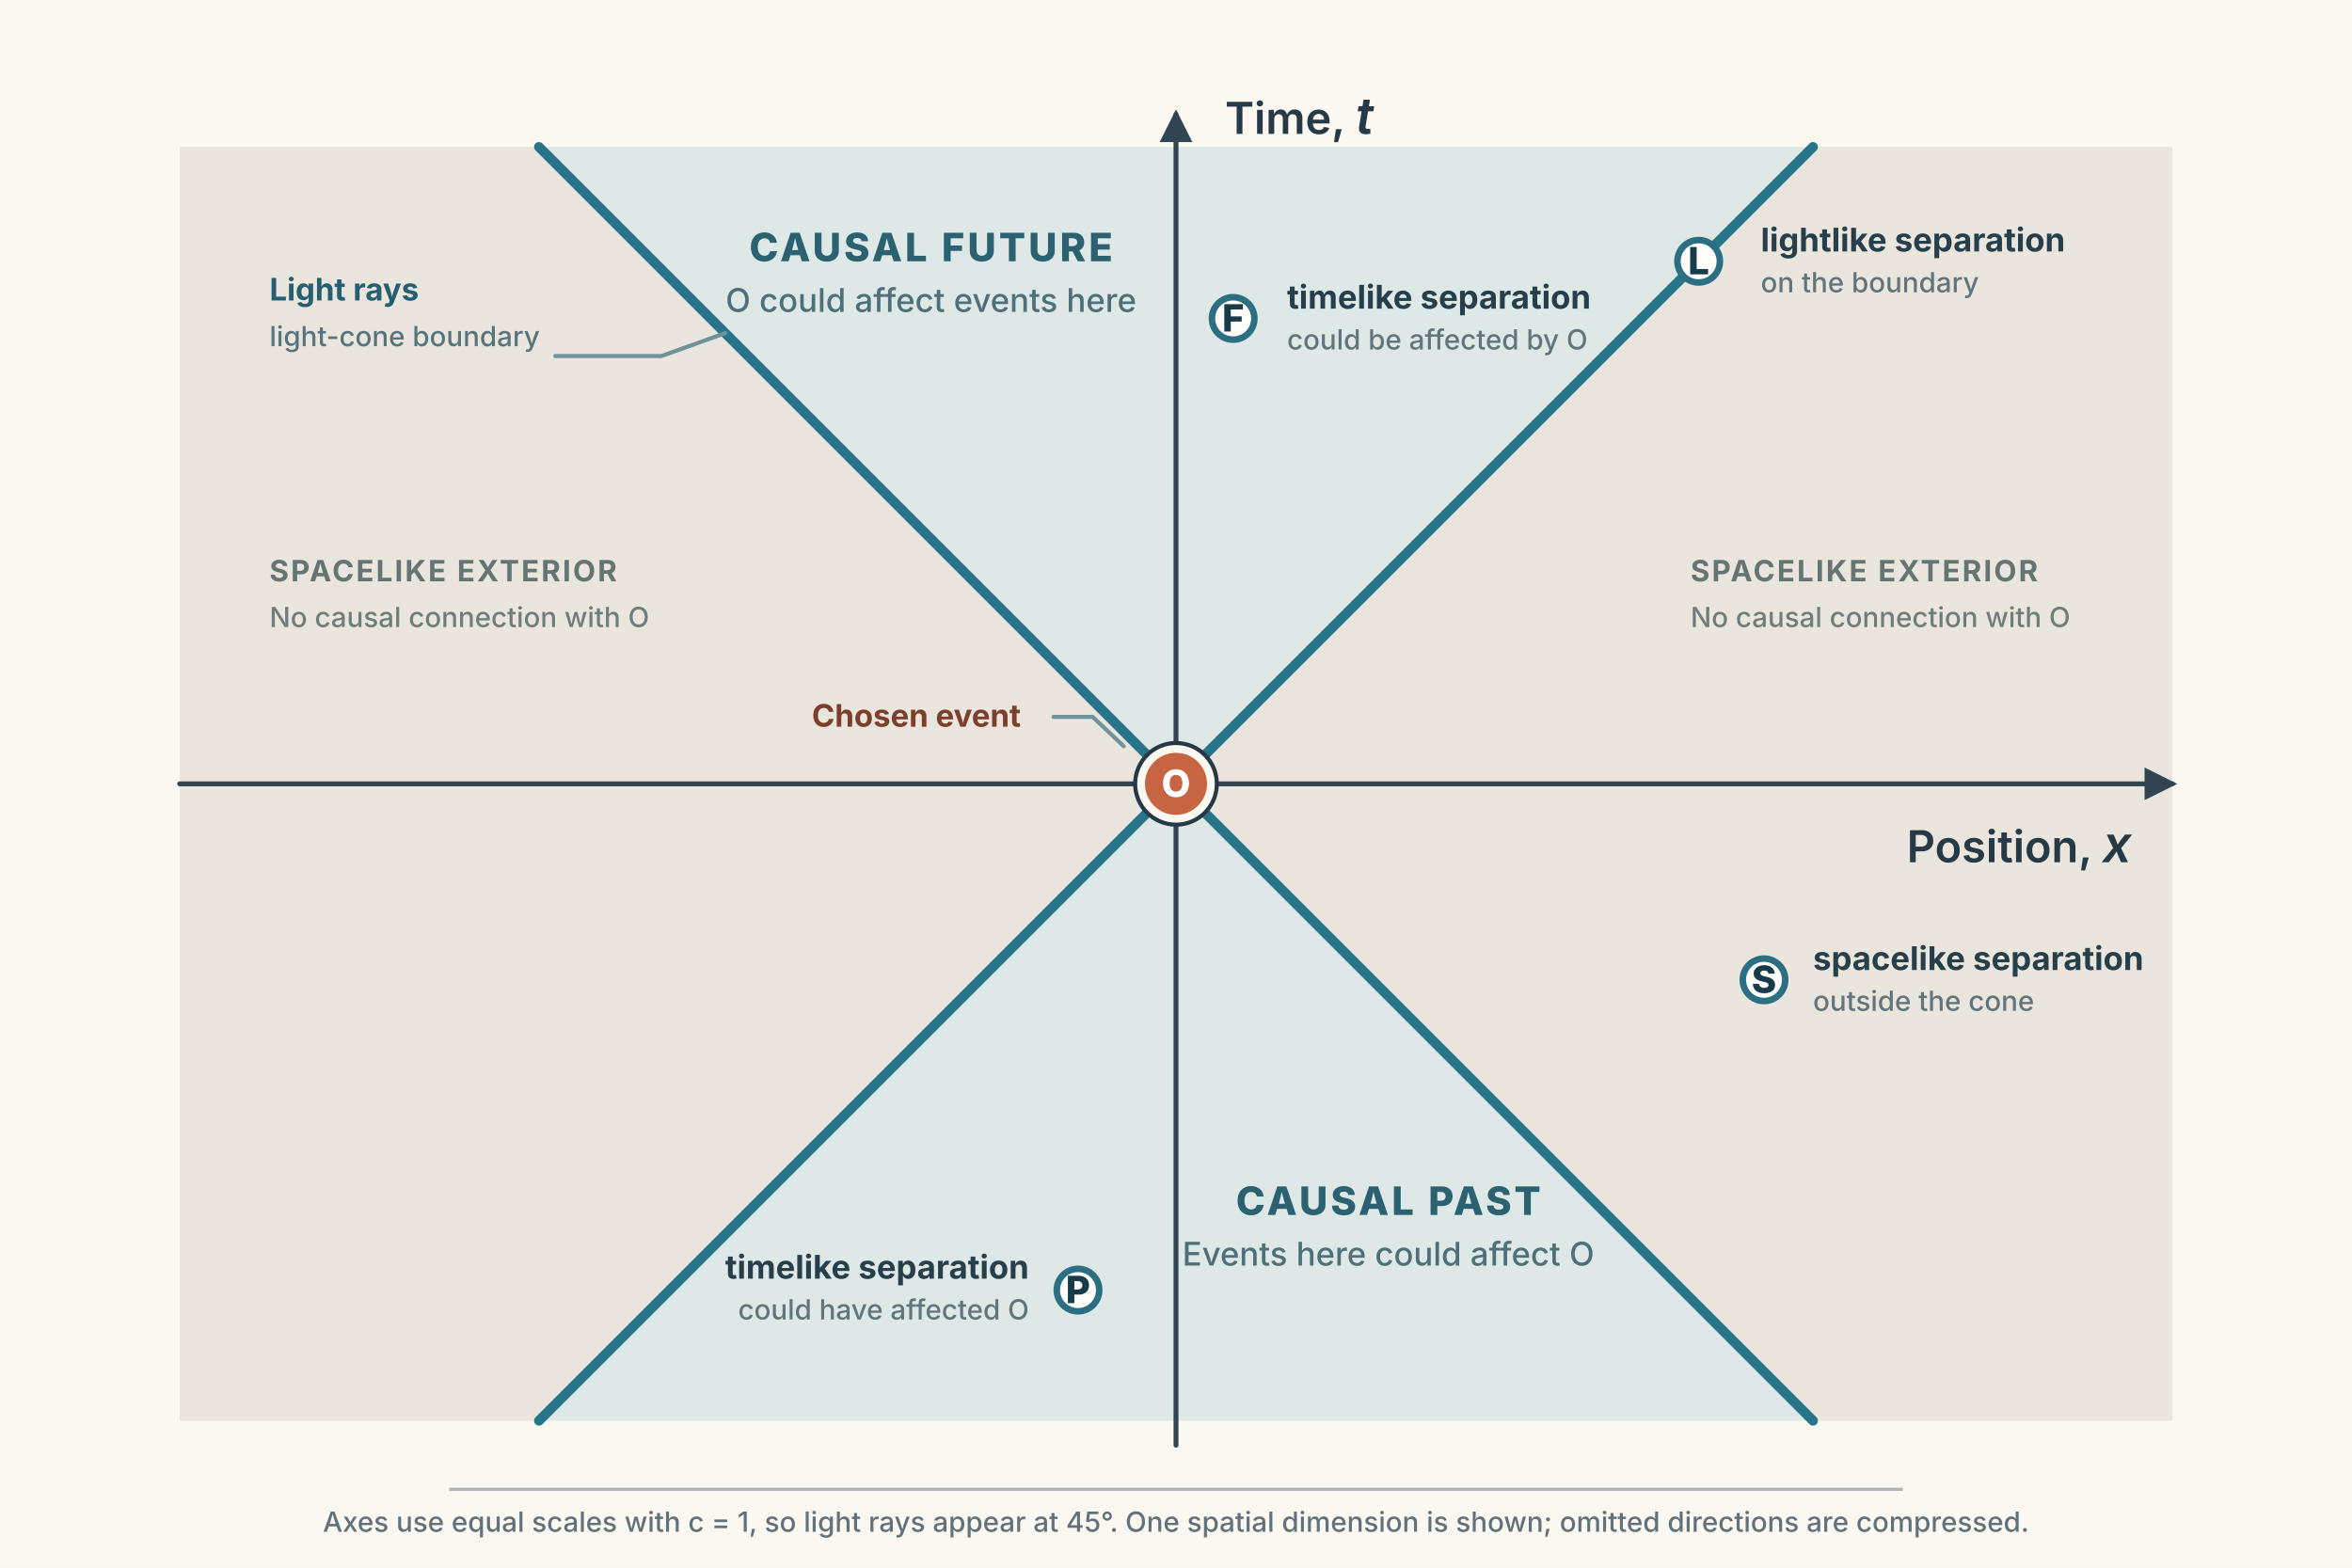
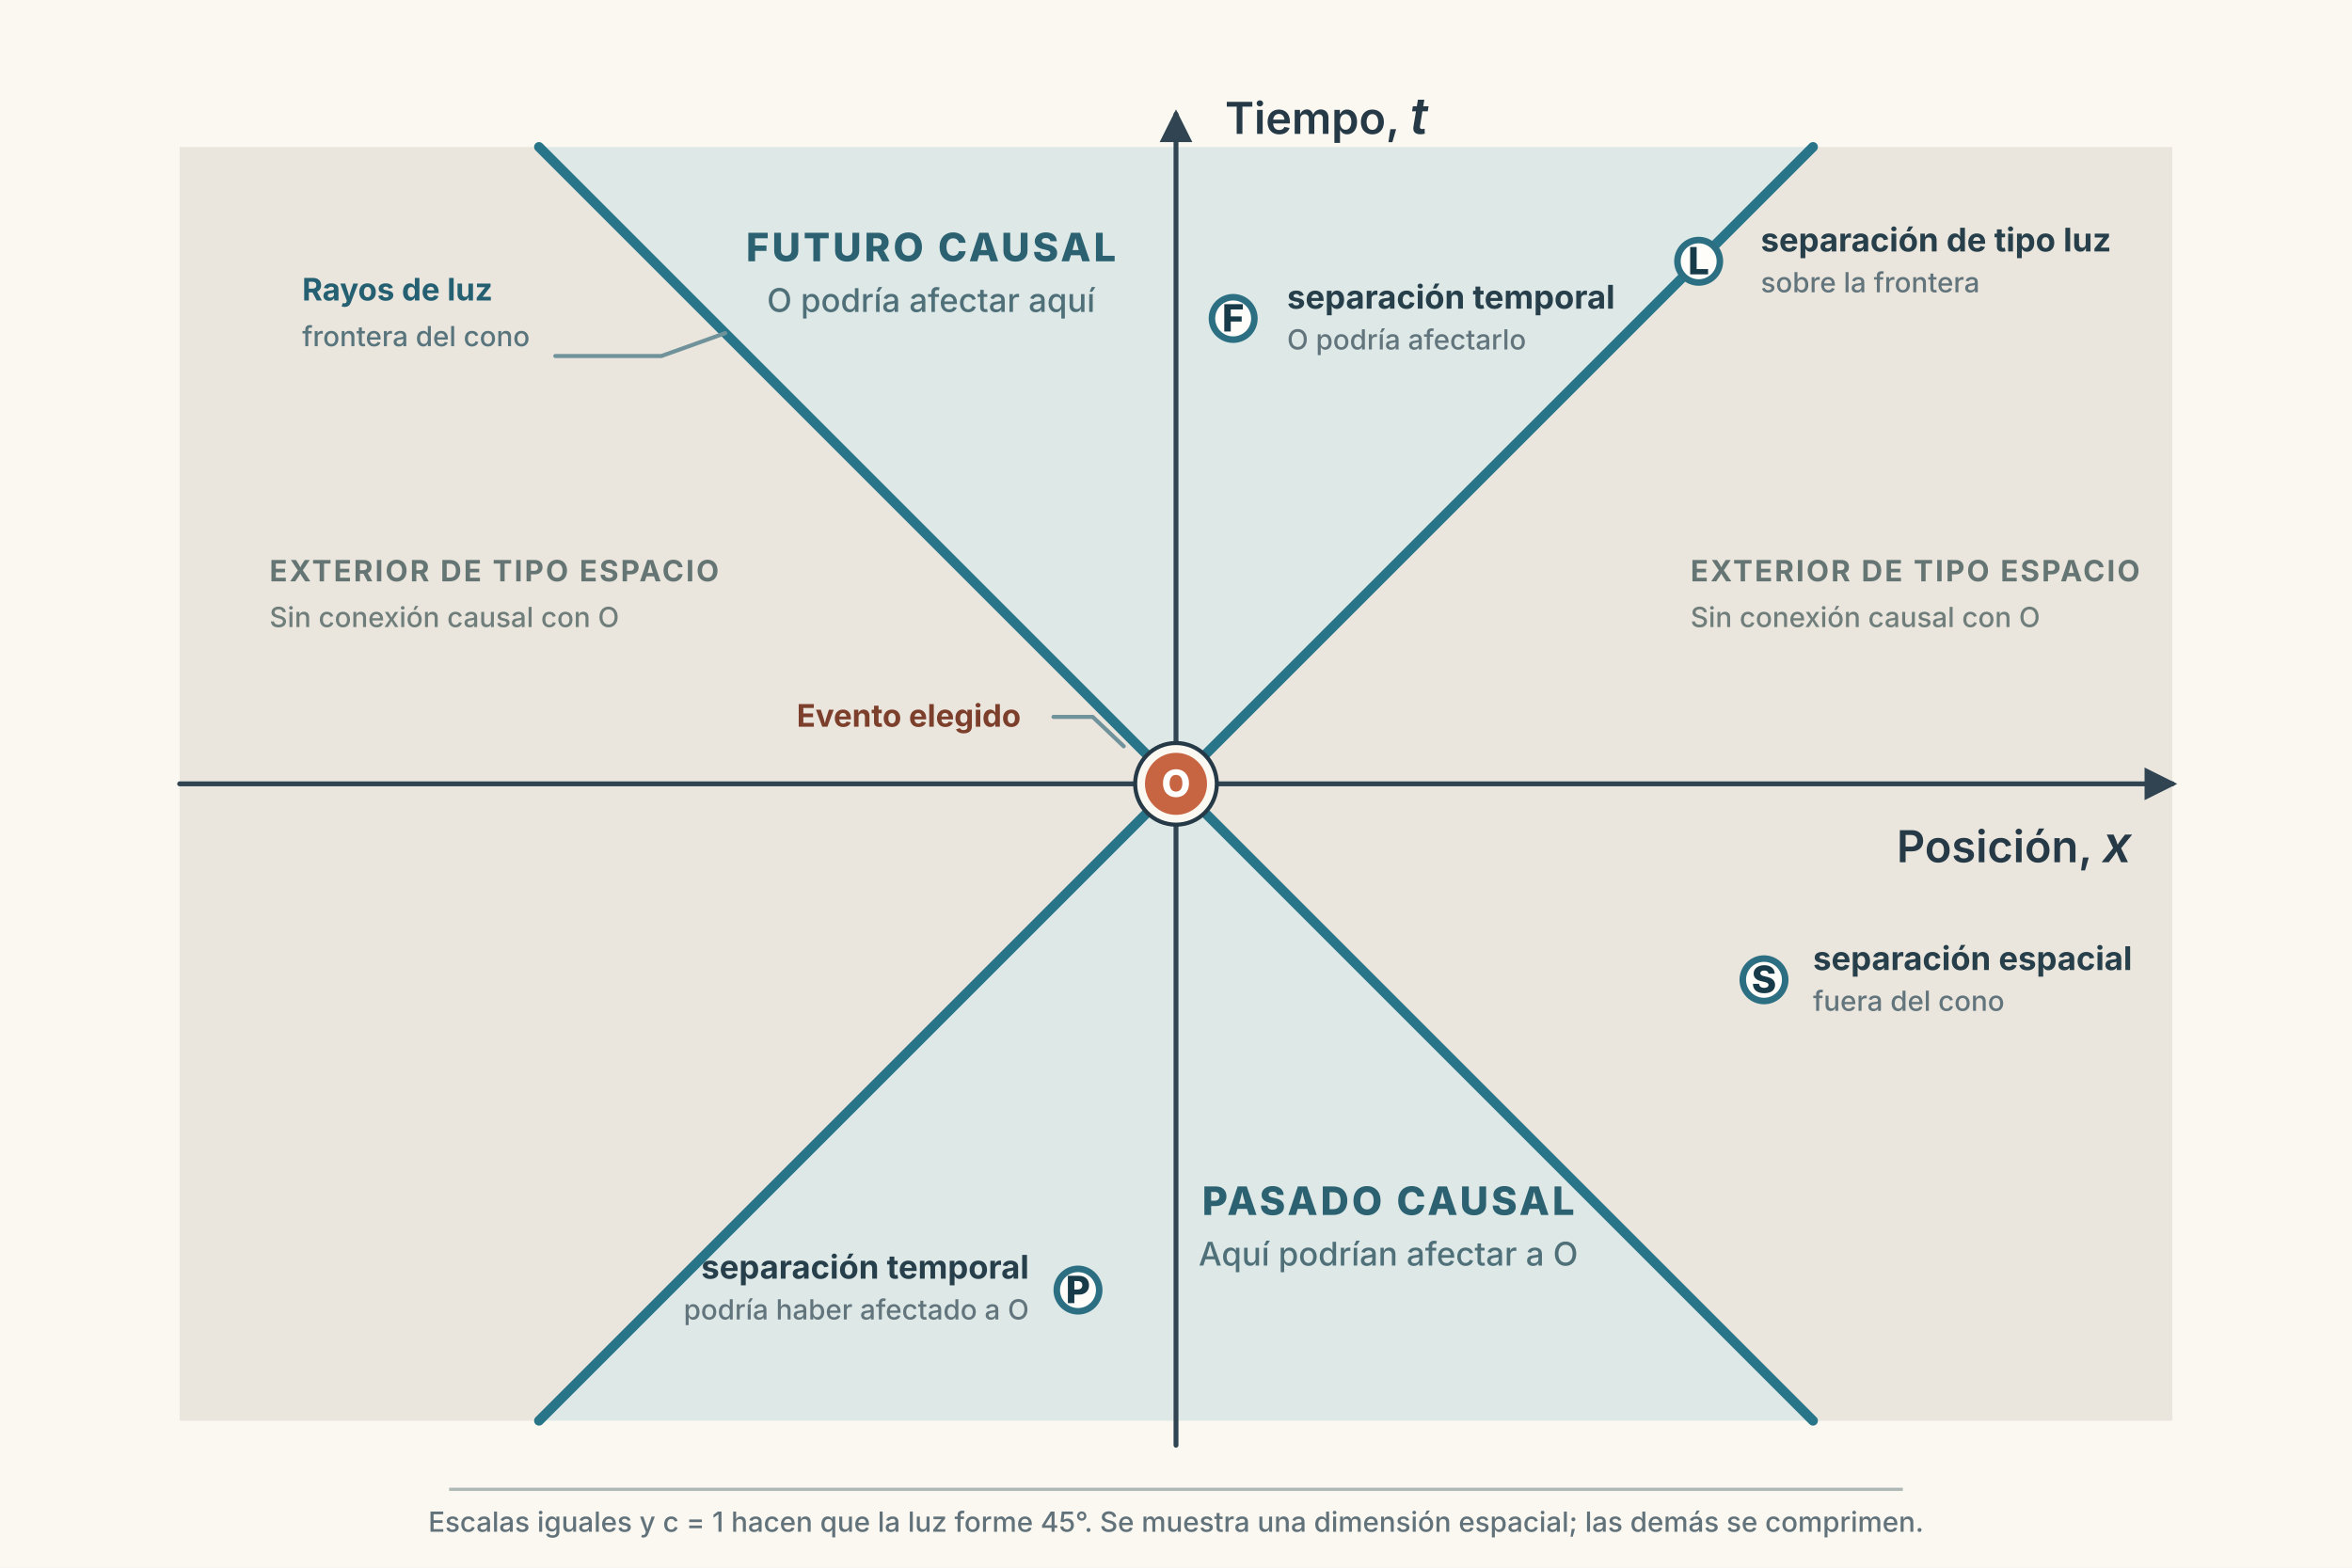
- <svg xmlns="http://www.w3.org/2000/svg" width="1440" height="960" viewBox="0 0 1440 960" role="img" aria-labelledby="diagram-title diagram-description" lang="en" xml:lang="en">
+ <svg xmlns="http://www.w3.org/2000/svg" width="1440" height="960" viewBox="0 0 1440 960" role="img" aria-labelledby="diagram-title diagram-description" lang="es" xml:lang="es">
  <defs>
    <marker id="axis-arrow" viewBox="0 0 10 10" refX="8.5" refY="5" markerUnits="userSpaceOnUse" markerWidth="20" markerHeight="20" orient="auto">
      <path d="M 0 0 L 10 5 L 0 10 Z" fill="#304452" />
    </marker>
    <style>
      text { font-family: system-ui, -apple-system, BlinkMacSystemFont, "Segoe UI", sans-serif; }
      .axis { fill: none; stroke: #304452; stroke-width: 3; stroke-linecap: round; }
      .axis-label { fill: #263946; font-size: 27px; font-weight: 600; }
      .axis-symbol { font-size: 31px; font-style: italic; }
      .exterior-fill { fill: #e4ded3; fill-opacity: 0.68; }
      .cone-fill { fill: #78b5c5; fill-opacity: 0.22; }
      .cone-boundary { fill: none; stroke: #28758a; stroke-width: 6; stroke-linecap: round; }
      .region-title { fill: #2b6171; font-size: 24px; font-weight: 760; letter-spacing: 0.075em; }
      .region-detail { fill: #4f6f79; font-size: 20px; font-weight: 500; }
      .exterior-title { fill: #647573; font-size: 18px; font-weight: 750; letter-spacing: 0.07em; }
      .exterior-detail { fill: #6f7e7b; font-size: 17px; font-weight: 500; }
      .boundary-label { fill: #245f72; font-size: 19px; font-weight: 650; }
      .boundary-detail { fill: #58747c; font-size: 17px; font-weight: 500; }
      .boundary-leader { fill: none; stroke: #6f929b; stroke-width: 2.5; stroke-linecap: round; stroke-linejoin: round; }
      .event-example circle { fill: #fffdfa; stroke: #2c6f82; stroke-width: 4; }
      .event-letter { fill: #173b48; font-size: 23px; font-weight: 800; }
      .event-label { fill: #263f4b; font-size: 20px; font-weight: 700; }
      .event-detail { fill: #62747c; font-size: 17px; font-weight: 500; }
      .event-o .halo { fill: #fbf8f1; stroke: #263946; stroke-width: 2.5; }
      .event-o .core { fill: #c76543; }
      .o-letter { fill: #fff; font-size: 23px; font-weight: 800; }
      .chosen-label { fill: #7c3f2c; font-size: 19px; font-weight: 750; }
      .note { fill: #62727a; font-size: 17px; font-weight: 500; }
      .note-rule { stroke: #aeb9b7; stroke-width: 2; }
    </style>
  </defs>
  <rect width="1440" height="960" fill="#fbf8f1" />
-   <g aria-label="Causal regions relative to event O">
+   <g aria-label="Regiones causales respecto del evento O">
    <path class="exterior-fill" d="M 110 90 L 330 90 L 720 480 L 330 870 L 110 870 Z" />
    <path class="exterior-fill" d="M 1330 90 L 1110 90 L 720 480 L 1110 870 L 1330 870 Z" />
    <path class="cone-fill" d="M 330 90 L 720 480 L 1110 90 Z" />
    <path class="cone-fill" d="M 720 480 L 330 870 L 1110 870 Z" />
  </g>
-   <g aria-label="Spacetime axes">
+   <g aria-label="Ejes del espaciotiempo">
    <path class="axis" d="M 110 480 L 1330 480" marker-end="url(#axis-arrow)" />
    <path class="axis" d="M 720 885 L 720 70" marker-end="url(#axis-arrow)" />
-     <text class="axis-label" x="1305" y="528" text-anchor="end">Position, <tspan class="axis-symbol">x</tspan>
+     <text class="axis-label" x="1305" y="528" text-anchor="end">Posición, <tspan class="axis-symbol">x</tspan>
    </text>
-     <text class="axis-label" x="750" y="82">Time, <tspan class="axis-symbol">t</tspan>
+     <text class="axis-label" x="750" y="82">Tiempo, <tspan class="axis-symbol">t</tspan>
    </text>
  </g>
-   <g aria-label="Light rays and light-cone boundary">
+   <g aria-label="Rayos de luz y frontera del cono de luz">
    <path class="cone-boundary" d="M 330 90 L 720 480 L 1110 90" />
    <path class="cone-boundary" d="M 330 870 L 720 480 L 1110 870" />
    <path class="boundary-leader" d="M 340 218 L 405 218 L 444 204" />
-     <text class="boundary-label" x="165" y="184">Light rays</text>
-     <text class="boundary-detail" x="165" y="212">light-cone boundary</text>
+     <text class="boundary-label" x="185" y="184">Rayos de luz</text>
+     <text class="boundary-detail" x="185" y="212">frontera del cono</text>
  </g>
  <g>
-     <text class="region-title" x="570" y="160" text-anchor="middle">CAUSAL FUTURE</text>
-     <text class="region-detail" x="570" y="191" text-anchor="middle">O could affect events here</text>
-     <text class="region-title" x="850" y="744" text-anchor="middle">CAUSAL PAST</text>
-     <text class="region-detail" x="850" y="775" text-anchor="middle">Events here could affect O</text>
-     <text class="exterior-title" x="165" y="356">SPACELIKE EXTERIOR</text>
-     <text class="exterior-detail" x="165" y="384">No causal connection with O</text>
-     <text class="exterior-title" x="1035" y="356">SPACELIKE EXTERIOR</text>
-     <text class="exterior-detail" x="1035" y="384">No causal connection with O</text>
+     <text class="region-title" x="570" y="160" text-anchor="middle">FUTURO CAUSAL</text>
+     <text class="region-detail" x="570" y="191" text-anchor="middle">O podría afectar aquí</text>
+     <text class="region-title" x="850" y="744" text-anchor="middle">PASADO CAUSAL</text>
+     <text class="region-detail" x="850" y="775" text-anchor="middle">Aquí podrían afectar a O</text>
+     <text class="exterior-title" x="165" y="356">EXTERIOR DE TIPO ESPACIO</text>
+     <text class="exterior-detail" x="165" y="384">Sin conexión causal con O</text>
+     <text class="exterior-title" x="1035" y="356">EXTERIOR DE TIPO ESPACIO</text>
+     <text class="exterior-detail" x="1035" y="384">Sin conexión causal con O</text>
  </g>
-   <g aria-label="Example events and their separation from O">
+   <g aria-label="Eventos de ejemplo y su separación respecto de O">
    <g class="event-example" transform="translate(755 195)">
      <circle r="13" />
      <text class="event-letter" x="0" y="8" text-anchor="middle">F</text>
-       <text class="event-label" x="33" y="-6">timelike separation</text>
-       <text class="event-detail" x="33" y="19">could be affected by O</text>
+       <text class="event-label" x="33" y="-6">separación temporal</text>
+       <text class="event-detail" x="33" y="19">O podría afectarlo</text>
    </g>
    <g class="event-example" transform="translate(660 790)">
      <circle r="13" />
      <text class="event-letter" x="0" y="8" text-anchor="middle">P</text>
-       <text class="event-label" x="-30" y="-7" text-anchor="end">timelike separation</text>
-       <text class="event-detail" x="-30" y="18" text-anchor="end">could have affected O</text>
+       <text class="event-label" x="-30" y="-7" text-anchor="end">separación temporal</text>
+       <text class="event-detail" x="-30" y="18" text-anchor="end">podría haber afectado a O</text>
    </g>
    <g class="event-example" transform="translate(1040 160)">
      <circle r="13" />
      <text class="event-letter" x="0" y="8" text-anchor="middle">L</text>
-       <text class="event-label" x="38" y="-6">lightlike separation</text>
-       <text class="event-detail" x="38" y="19">on the boundary</text>
+       <text class="event-label" x="38" y="-6">separación de tipo luz</text>
+       <text class="event-detail" x="38" y="19">sobre la frontera</text>
    </g>
    <g class="event-example" transform="translate(1080 600)">
      <circle r="13" />
      <text class="event-letter" x="0" y="8" text-anchor="middle">S</text>
-       <text class="event-label" x="30" y="-6">spacelike separation</text>
-       <text class="event-detail" x="30" y="19">outside the cone</text>
+       <text class="event-label" x="30" y="-6">separación espacial</text>
+       <text class="event-detail" x="30" y="19">fuera del cono</text>
    </g>
    <g class="event-o" transform="translate(720 480)">
      <circle class="halo" r="25" />
      <circle class="core" r="19" />
      <text class="o-letter" x="0" y="8" text-anchor="middle">O</text>
    </g>
    <path class="boundary-leader" d="M 645 439 L 669 439 L 688 457" />
-     <text class="chosen-label" x="625" y="445" text-anchor="end">Chosen event</text>
+     <text class="chosen-label" x="625" y="445" text-anchor="end">Evento elegido</text>
  </g>
  <g>
    <path class="note-rule" d="M 275 912 L 1165 912" />
-     <text class="note" x="720" y="938" text-anchor="middle">Axes use equal scales with c = 1, so light rays appear at 45°. One spatial dimension is shown; omitted directions are compressed.</text>
+     <text class="note" x="720" y="938" text-anchor="middle">Escalas iguales y c = 1 hacen que la luz forme 45°. Se muestra una dimensión espacial; las demás se comprimen.</text>
  </g>
</svg>
